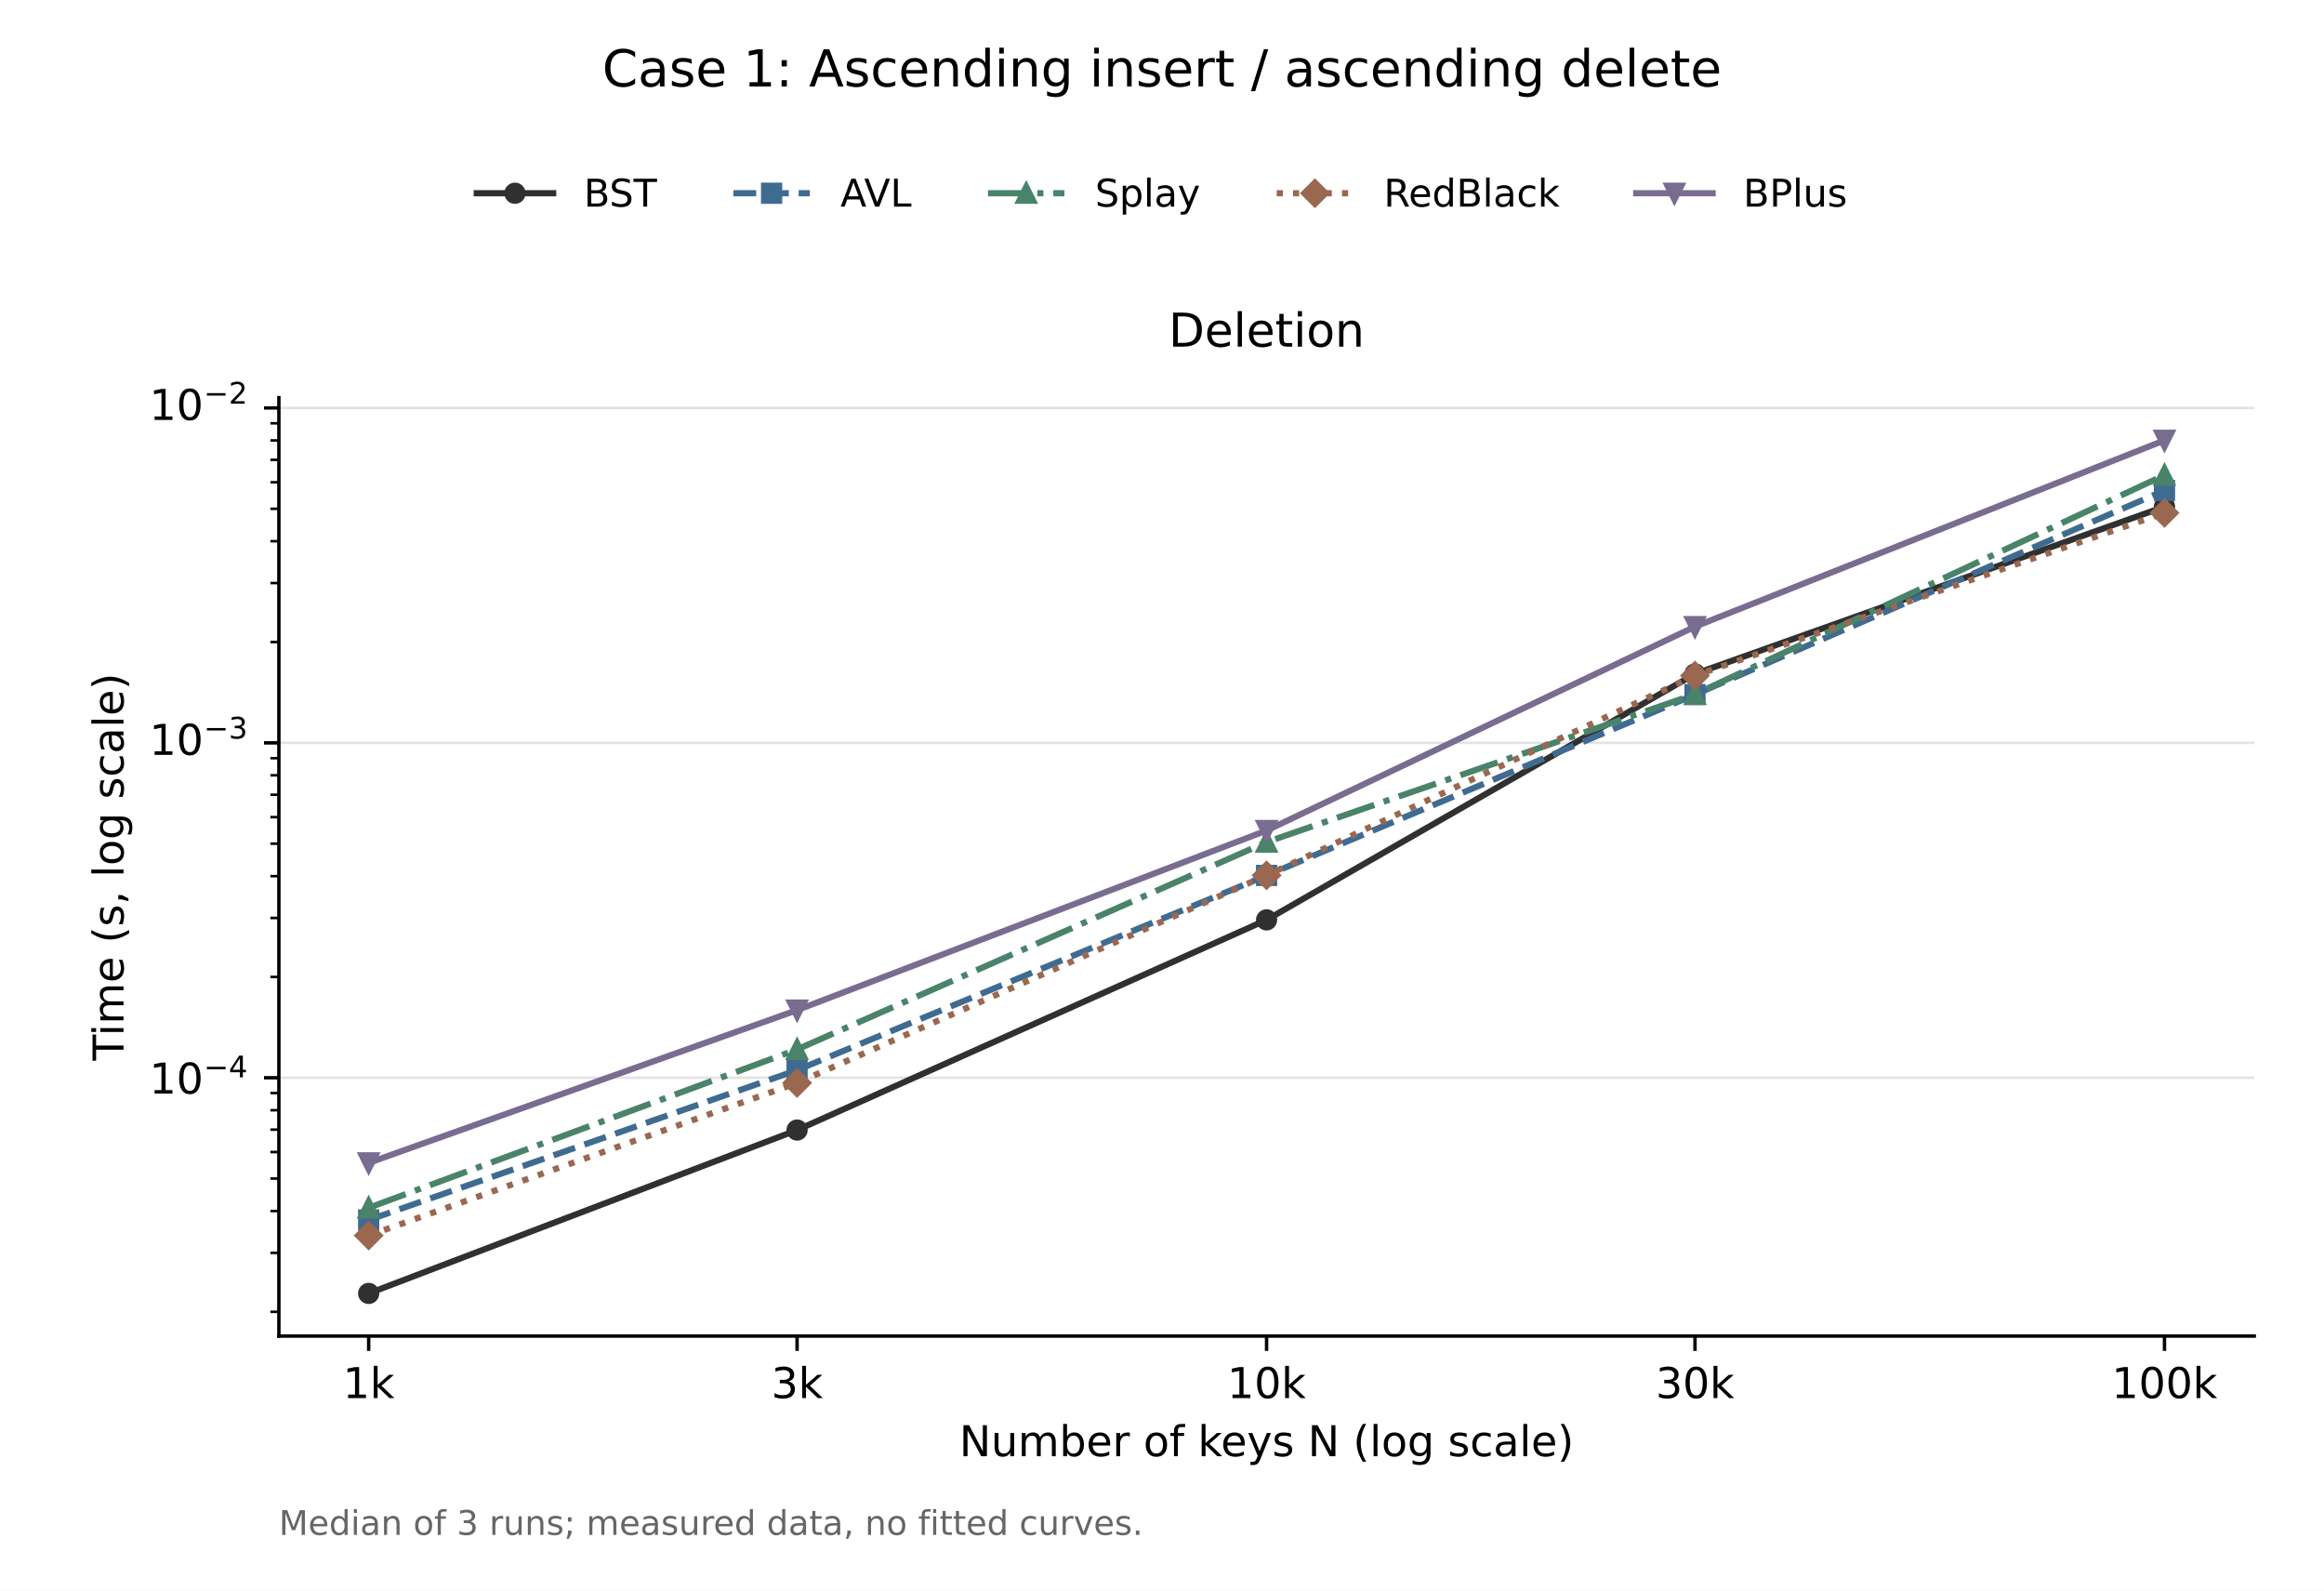
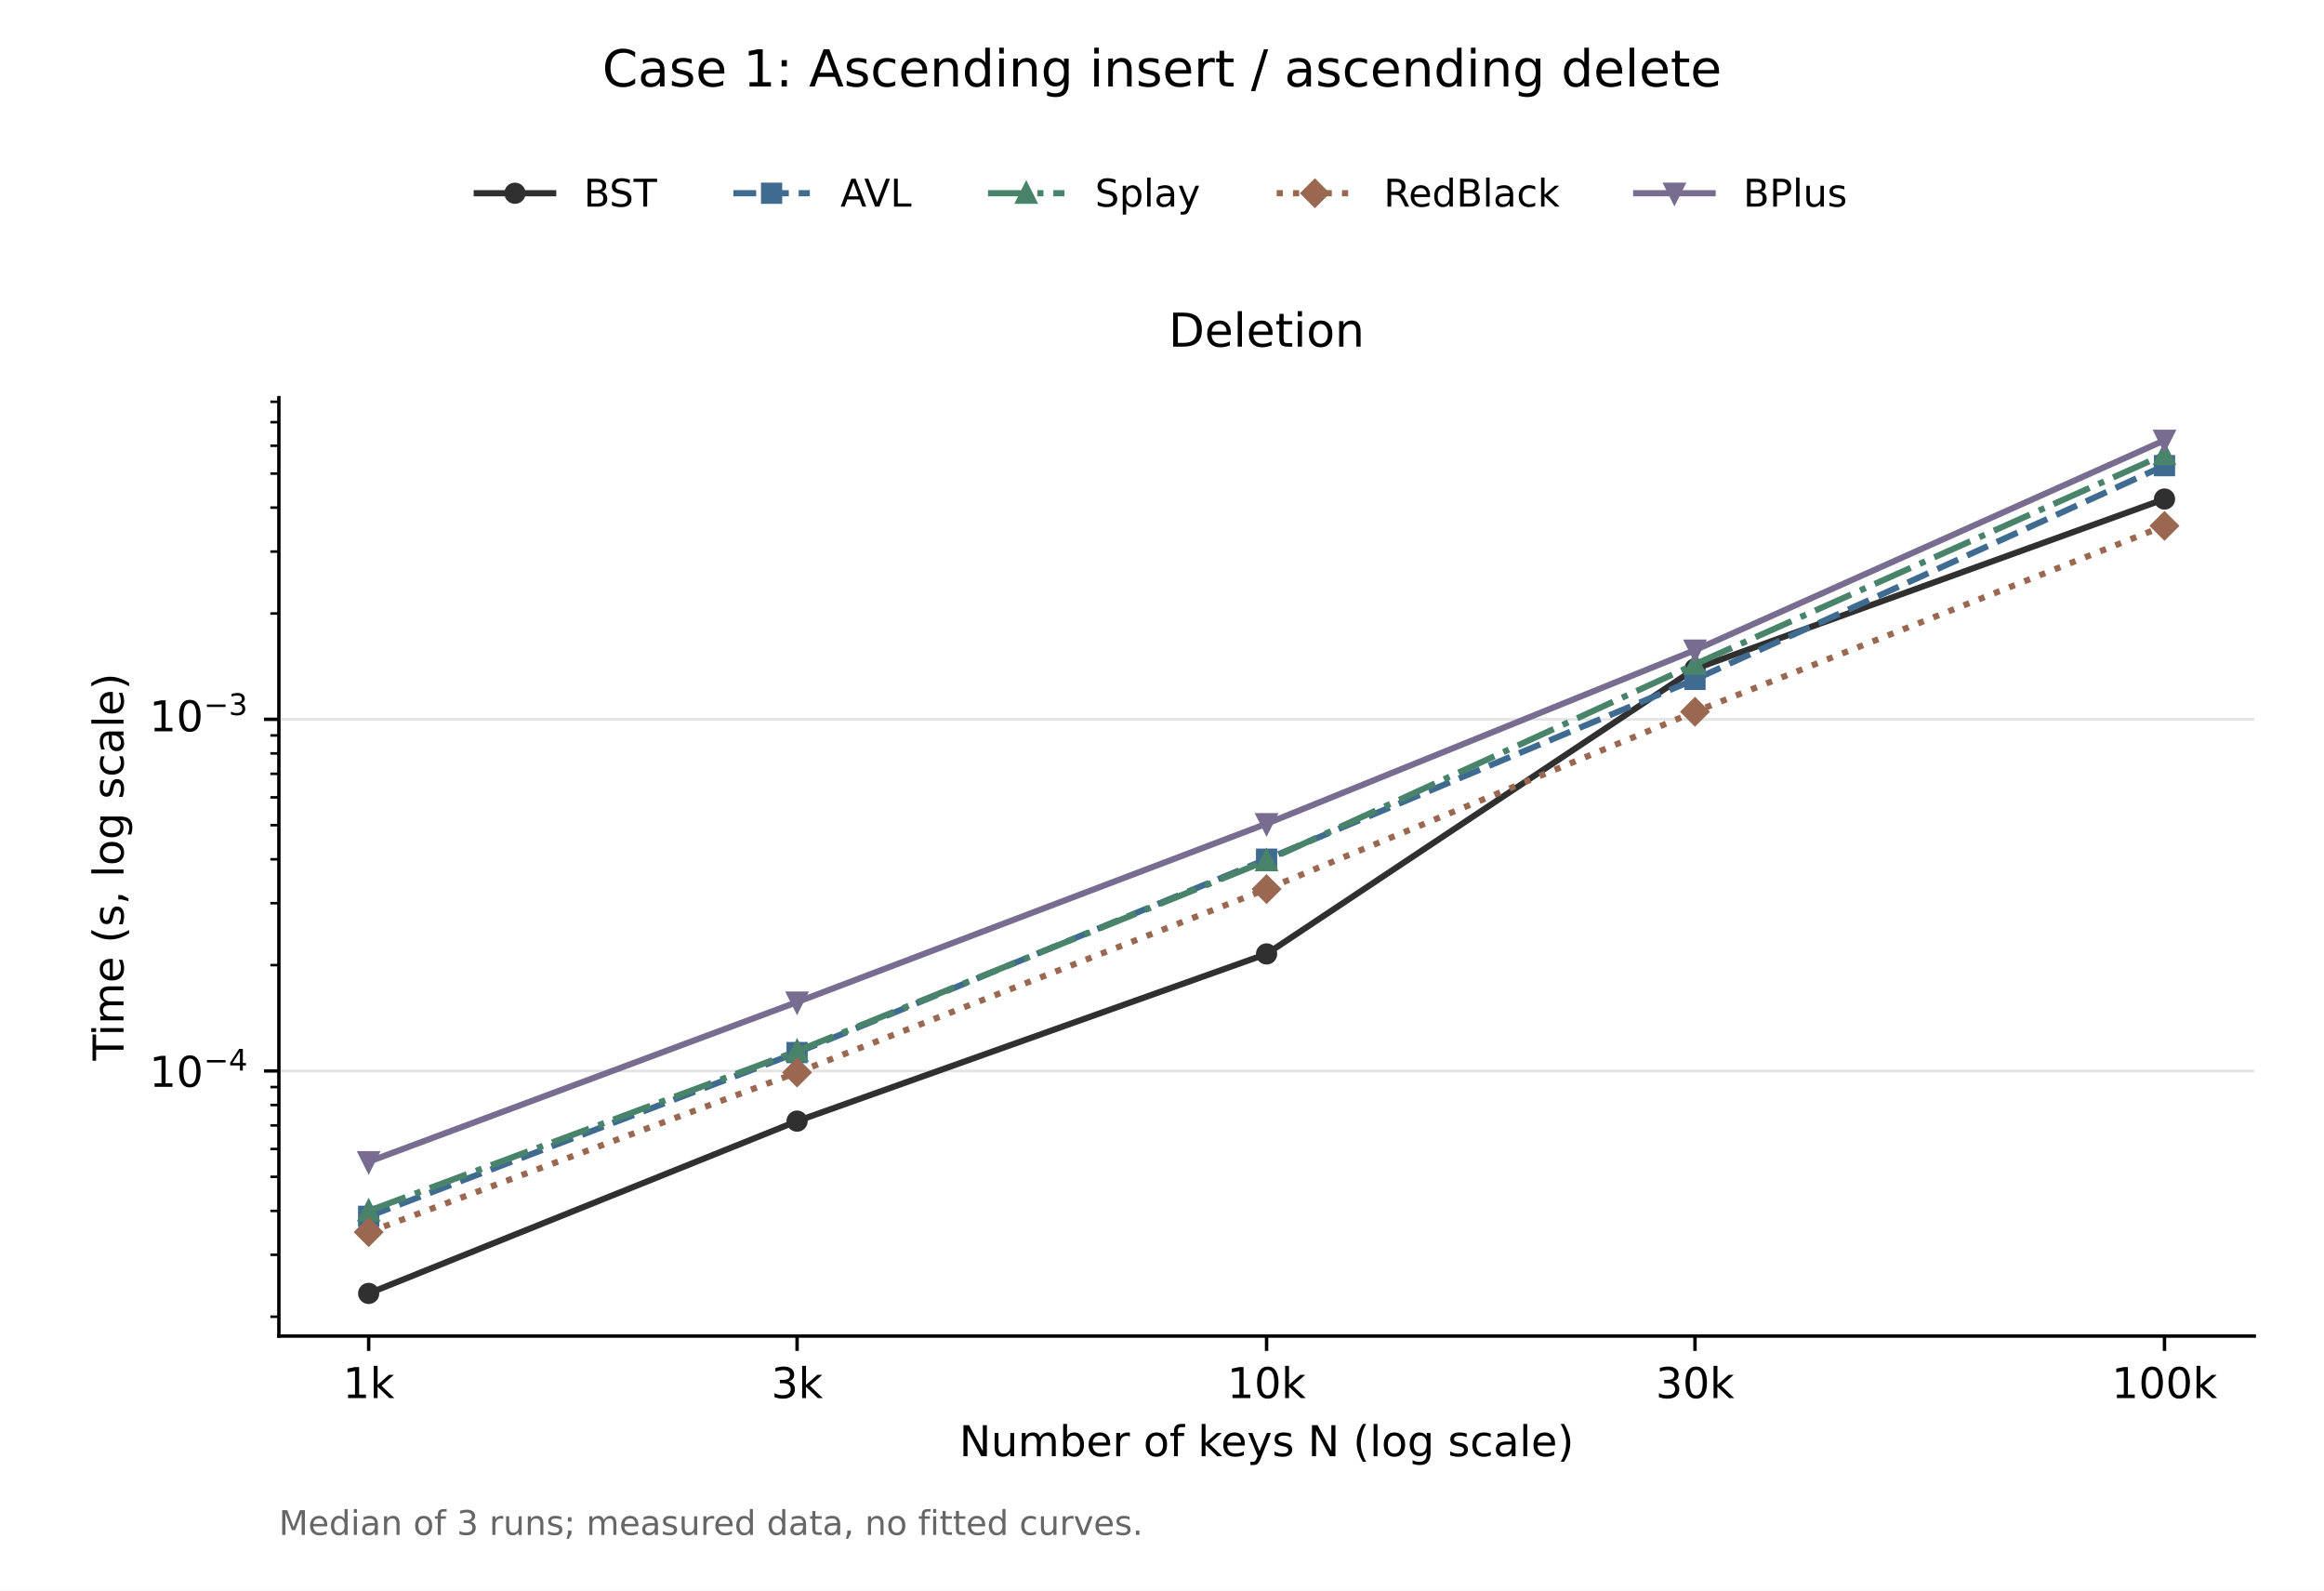
<svg xmlns="http://www.w3.org/2000/svg" xmlns:xlink="http://www.w3.org/1999/xlink" width="547.2pt" height="374.4pt" viewBox="0 0 547.2 374.4" version="1.1">
  <defs>
    <style type="text/css">*{stroke-linejoin: round; stroke-linecap: butt}</style>
  </defs>
  <g id="figure_1">
    <g id="patch_1">
      <path d="M 0 374.4 L 547.2 374.4 L 547.2 0 L 0 0 z " style="fill: #ffffff" />
    </g>
    <g id="axes_1">
      <g id="patch_2">
        <path d="M 65.664 314.496 L 530.784 314.496 L 530.784 93.6 L 65.664 93.6 z " style="fill: #ffffff" />
      </g>
      <g id="matplotlib.axis_1">
        <g id="xtick_1">
          <g id="line2d_1">
            <defs>
-               <path id="m71a8977f96" d="M 0 0 L 0 3.5 " style="stroke: #000000; stroke-width: 0.8" />
+               <path id="m56acedb145" d="M 0 0 L 0 3.5 " style="stroke: #000000; stroke-width: 0.8" />
            </defs>
            <g>
-               <use xlink:href="#m71a8977f96" x="86.806" y="314.496" style="stroke: #000000; stroke-width: 0.8" />
+               <use xlink:href="#m56acedb145" x="86.806" y="314.496" style="stroke: #000000; stroke-width: 0.8" />
            </g>
          </g>
          <g id="text_1">
            <text style="font-size: 10px; font-family: 'DejaVu Sans'; text-anchor: middle" x="86.806" y="329.094" transform="rotate(-0 86.80582 329.0944)">1k</text>
          </g>
        </g>
        <g id="xtick_2">
          <g id="line2d_2">
            <g>
-               <use xlink:href="#m71a8977f96" x="187.678" y="314.496" style="stroke: #000000; stroke-width: 0.8" />
+               <use xlink:href="#m56acedb145" x="187.678" y="314.496" style="stroke: #000000; stroke-width: 0.8" />
            </g>
          </g>
          <g id="text_2">
            <text style="font-size: 10px; font-family: 'DejaVu Sans'; text-anchor: middle" x="187.678" y="329.094" transform="rotate(-0 187.6779 329.0944)">3k</text>
          </g>
        </g>
        <g id="xtick_3">
          <g id="line2d_3">
            <g>
-               <use xlink:href="#m71a8977f96" x="298.224" y="314.496" style="stroke: #000000; stroke-width: 0.8" />
+               <use xlink:href="#m56acedb145" x="298.224" y="314.496" style="stroke: #000000; stroke-width: 0.8" />
            </g>
          </g>
          <g id="text_3">
            <text style="font-size: 10px; font-family: 'DejaVu Sans'; text-anchor: middle" x="298.224" y="329.094" transform="rotate(-0 298.224 329.0944)">10k</text>
          </g>
        </g>
        <g id="xtick_4">
          <g id="line2d_4">
            <g>
-               <use xlink:href="#m71a8977f96" x="399.096" y="314.496" style="stroke: #000000; stroke-width: 0.8" />
+               <use xlink:href="#m56acedb145" x="399.096" y="314.496" style="stroke: #000000; stroke-width: 0.8" />
            </g>
          </g>
          <g id="text_4">
            <text style="font-size: 10px; font-family: 'DejaVu Sans'; text-anchor: middle" x="399.096" y="329.094" transform="rotate(-0 399.0961 329.0944)">30k</text>
          </g>
        </g>
        <g id="xtick_5">
          <g id="line2d_5">
            <g>
-               <use xlink:href="#m71a8977f96" x="509.642" y="314.496" style="stroke: #000000; stroke-width: 0.8" />
+               <use xlink:href="#m56acedb145" x="509.642" y="314.496" style="stroke: #000000; stroke-width: 0.8" />
            </g>
          </g>
          <g id="text_5">
            <text style="font-size: 10px; font-family: 'DejaVu Sans'; text-anchor: middle" x="509.642" y="329.094" transform="rotate(-0 509.6422 329.0944)">100k</text>
          </g>
        </g>
        <g id="text_6">
          <text style="font-size: 10px; font-family: 'DejaVu Sans'; text-anchor: middle" x="298.224" y="342.773" transform="rotate(-0 298.224 342.7726)">Number of keys N (log scale)</text>
        </g>
      </g>
      <g id="matplotlib.axis_2">
        <g id="ytick_1">
          <g id="line2d_6">
-             <path d="M 65.664 253.69 L 530.784 253.69 " clip-path="url(#pf79766a73f)" style="fill: none; stroke: #e3e3e3; stroke-width: 0.6; stroke-linecap: square" />
+             <path d="M 65.664 252.092 L 530.784 252.092 " clip-path="url(#p22a85059a7)" style="fill: none; stroke: #e3e3e3; stroke-width: 0.6; stroke-linecap: square" />
          </g>
          <g id="line2d_7">
            <defs>
-               <path id="mb13af72824" d="M 0 0 L -3.5 0 " style="stroke: #000000; stroke-width: 0.8" />
+               <path id="m087680d0d4" d="M 0 0 L -3.5 0 " style="stroke: #000000; stroke-width: 0.8" />
            </defs>
            <g>
-               <use xlink:href="#mb13af72824" x="65.664" y="253.69" style="stroke: #000000; stroke-width: 0.8" />
+               <use xlink:href="#m087680d0d4" x="65.664" y="252.092" style="stroke: #000000; stroke-width: 0.8" />
            </g>
          </g>
          <g id="text_7">
-             <g transform="translate(35.164 257.4897)">
+             <g transform="translate(35.164 255.8915)">
              <text>
                <tspan x="0" y="-0.064" style="font-size: 10px; font-family: 'DejaVu Sans'">1</tspan>
                <tspan x="6.362" y="-0.064" style="font-size: 10px; font-family: 'DejaVu Sans'">0</tspan>
                <tspan x="12.82" y="-3.892" style="font-size: 7px; font-family: 'DejaVu Sans'">−</tspan>
                <tspan x="18.686" y="-3.892" style="font-size: 7px; font-family: 'DejaVu Sans'">4</tspan>
              </text>
            </g>
          </g>
        </g>
        <g id="ytick_2">
          <g id="line2d_8">
-             <path d="M 65.664 174.86 L 530.784 174.86 " clip-path="url(#pf79766a73f)" style="fill: none; stroke: #e3e3e3; stroke-width: 0.6; stroke-linecap: square" />
+             <path d="M 65.664 169.324 L 530.784 169.324 " clip-path="url(#p22a85059a7)" style="fill: none; stroke: #e3e3e3; stroke-width: 0.6; stroke-linecap: square" />
          </g>
          <g id="line2d_9">
            <g>
-               <use xlink:href="#mb13af72824" x="65.664" y="174.86" style="stroke: #000000; stroke-width: 0.8" />
+               <use xlink:href="#m087680d0d4" x="65.664" y="169.324" style="stroke: #000000; stroke-width: 0.8" />
            </g>
          </g>
          <g id="text_8">
-             <g transform="translate(35.164 178.6592)">
+             <g transform="translate(35.164 173.1229)">
              <text>
                <tspan x="0" y="-0.977" style="font-size: 10px; font-family: 'DejaVu Sans'">1</tspan>
                <tspan x="6.362" y="-0.977" style="font-size: 10px; font-family: 'DejaVu Sans'">0</tspan>
                <tspan x="12.82" y="-4.805" style="font-size: 7px; font-family: 'DejaVu Sans'">−</tspan>
                <tspan x="18.686" y="-4.805" style="font-size: 7px; font-family: 'DejaVu Sans'">3</tspan>
              </text>
            </g>
          </g>
        </g>
        <g id="ytick_3">
          <g id="line2d_10">
-             <path d="M 65.664 96.029 L 530.784 96.029 " clip-path="url(#pf79766a73f)" style="fill: none; stroke: #e3e3e3; stroke-width: 0.6; stroke-linecap: square" />
-           </g>
+             <defs>
+               <path id="mf1556ada76" d="M 0 0 L -2 0 " style="stroke: #000000; stroke-width: 0.6" />
+             </defs>
+             <g>
+               <use xlink:href="#mf1556ada76" x="65.664" y="309.945" style="stroke: #000000; stroke-width: 0.6" />
+             </g>
+           </g>
+         </g>
+         <g id="ytick_4">
          <g id="line2d_11">
            <g>
-               <use xlink:href="#mb13af72824" x="65.664" y="96.029" style="stroke: #000000; stroke-width: 0.8" />
-             </g>
-           </g>
-           <g id="text_9">
-             <g transform="translate(35.164 99.82872)">
-               <text>
-                 <tspan x="0" y="-0.977" style="font-size: 10px; font-family: 'DejaVu Sans'">1</tspan>
-                 <tspan x="6.362" y="-0.977" style="font-size: 10px; font-family: 'DejaVu Sans'">0</tspan>
-                 <tspan x="12.82" y="-4.805" style="font-size: 7px; font-family: 'DejaVu Sans'">−</tspan>
-                 <tspan x="18.686" y="-4.805" style="font-size: 7px; font-family: 'DejaVu Sans'">2</tspan>
-               </text>
-             </g>
-           </g>
-         </g>
-         <g id="ytick_4">
+               <use xlink:href="#mf1556ada76" x="65.664" y="295.37" style="stroke: #000000; stroke-width: 0.6" />
+             </g>
+           </g>
+         </g>
+         <g id="ytick_5">
          <g id="line2d_12">
-             <defs>
-               <path id="m853b2c3bba" d="M 0 0 L -2 0 " style="stroke: #000000; stroke-width: 0.6" />
-             </defs>
-             <g>
-               <use xlink:href="#m853b2c3bba" x="65.664" y="308.791" style="stroke: #000000; stroke-width: 0.6" />
-             </g>
-           </g>
-         </g>
-         <g id="ytick_5">
+             <g>
+               <use xlink:href="#mf1556ada76" x="65.664" y="285.029" style="stroke: #000000; stroke-width: 0.6" />
+             </g>
+           </g>
+         </g>
+         <g id="ytick_6">
          <g id="line2d_13">
            <g>
-               <use xlink:href="#m853b2c3bba" x="65.664" y="294.909" style="stroke: #000000; stroke-width: 0.6" />
-             </g>
-           </g>
-         </g>
-         <g id="ytick_6">
+               <use xlink:href="#mf1556ada76" x="65.664" y="277.008" style="stroke: #000000; stroke-width: 0.6" />
+             </g>
+           </g>
+         </g>
+         <g id="ytick_7">
          <g id="line2d_14">
            <g>
-               <use xlink:href="#m853b2c3bba" x="65.664" y="285.06" style="stroke: #000000; stroke-width: 0.6" />
-             </g>
-           </g>
-         </g>
-         <g id="ytick_7">
+               <use xlink:href="#mf1556ada76" x="65.664" y="270.454" style="stroke: #000000; stroke-width: 0.6" />
+             </g>
+           </g>
+         </g>
+         <g id="ytick_8">
          <g id="line2d_15">
            <g>
-               <use xlink:href="#m853b2c3bba" x="65.664" y="277.421" style="stroke: #000000; stroke-width: 0.6" />
-             </g>
-           </g>
-         </g>
-         <g id="ytick_8">
+               <use xlink:href="#mf1556ada76" x="65.664" y="264.913" style="stroke: #000000; stroke-width: 0.6" />
+             </g>
+           </g>
+         </g>
+         <g id="ytick_9">
          <g id="line2d_16">
            <g>
-               <use xlink:href="#m853b2c3bba" x="65.664" y="271.179" style="stroke: #000000; stroke-width: 0.6" />
-             </g>
-           </g>
-         </g>
-         <g id="ytick_9">
+               <use xlink:href="#mf1556ada76" x="65.664" y="260.113" style="stroke: #000000; stroke-width: 0.6" />
+             </g>
+           </g>
+         </g>
+         <g id="ytick_10">
          <g id="line2d_17">
            <g>
-               <use xlink:href="#m853b2c3bba" x="65.664" y="265.901" style="stroke: #000000; stroke-width: 0.6" />
-             </g>
-           </g>
-         </g>
-         <g id="ytick_10">
+               <use xlink:href="#mf1556ada76" x="65.664" y="255.88" style="stroke: #000000; stroke-width: 0.6" />
+             </g>
+           </g>
+         </g>
+         <g id="ytick_11">
          <g id="line2d_18">
            <g>
-               <use xlink:href="#m853b2c3bba" x="65.664" y="261.33" style="stroke: #000000; stroke-width: 0.6" />
-             </g>
-           </g>
-         </g>
-         <g id="ytick_11">
+               <use xlink:href="#mf1556ada76" x="65.664" y="227.176" style="stroke: #000000; stroke-width: 0.6" />
+             </g>
+           </g>
+         </g>
+         <g id="ytick_12">
          <g id="line2d_19">
            <g>
-               <use xlink:href="#m853b2c3bba" x="65.664" y="257.298" style="stroke: #000000; stroke-width: 0.6" />
-             </g>
-           </g>
-         </g>
-         <g id="ytick_12">
+               <use xlink:href="#mf1556ada76" x="65.664" y="212.602" style="stroke: #000000; stroke-width: 0.6" />
+             </g>
+           </g>
+         </g>
+         <g id="ytick_13">
          <g id="line2d_20">
            <g>
-               <use xlink:href="#m853b2c3bba" x="65.664" y="229.96" style="stroke: #000000; stroke-width: 0.6" />
-             </g>
-           </g>
-         </g>
-         <g id="ytick_13">
+               <use xlink:href="#mf1556ada76" x="65.664" y="202.261" style="stroke: #000000; stroke-width: 0.6" />
+             </g>
+           </g>
+         </g>
+         <g id="ytick_14">
          <g id="line2d_21">
            <g>
-               <use xlink:href="#m853b2c3bba" x="65.664" y="216.079" style="stroke: #000000; stroke-width: 0.6" />
-             </g>
-           </g>
-         </g>
-         <g id="ytick_14">
+               <use xlink:href="#mf1556ada76" x="65.664" y="194.24" style="stroke: #000000; stroke-width: 0.6" />
+             </g>
+           </g>
+         </g>
+         <g id="ytick_15">
          <g id="line2d_22">
            <g>
-               <use xlink:href="#m853b2c3bba" x="65.664" y="206.23" style="stroke: #000000; stroke-width: 0.6" />
-             </g>
-           </g>
-         </g>
-         <g id="ytick_15">
+               <use xlink:href="#mf1556ada76" x="65.664" y="187.686" style="stroke: #000000; stroke-width: 0.6" />
+             </g>
+           </g>
+         </g>
+         <g id="ytick_16">
          <g id="line2d_23">
            <g>
-               <use xlink:href="#m853b2c3bba" x="65.664" y="198.59" style="stroke: #000000; stroke-width: 0.6" />
-             </g>
-           </g>
-         </g>
-         <g id="ytick_16">
+               <use xlink:href="#mf1556ada76" x="65.664" y="182.145" style="stroke: #000000; stroke-width: 0.6" />
+             </g>
+           </g>
+         </g>
+         <g id="ytick_17">
          <g id="line2d_24">
            <g>
-               <use xlink:href="#m853b2c3bba" x="65.664" y="192.348" style="stroke: #000000; stroke-width: 0.6" />
-             </g>
-           </g>
-         </g>
-         <g id="ytick_17">
+               <use xlink:href="#mf1556ada76" x="65.664" y="177.345" style="stroke: #000000; stroke-width: 0.6" />
+             </g>
+           </g>
+         </g>
+         <g id="ytick_18">
          <g id="line2d_25">
            <g>
-               <use xlink:href="#m853b2c3bba" x="65.664" y="187.071" style="stroke: #000000; stroke-width: 0.6" />
-             </g>
-           </g>
-         </g>
-         <g id="ytick_18">
+               <use xlink:href="#mf1556ada76" x="65.664" y="173.111" style="stroke: #000000; stroke-width: 0.6" />
+             </g>
+           </g>
+         </g>
+         <g id="ytick_19">
          <g id="line2d_26">
            <g>
-               <use xlink:href="#m853b2c3bba" x="65.664" y="182.499" style="stroke: #000000; stroke-width: 0.6" />
-             </g>
-           </g>
-         </g>
-         <g id="ytick_19">
+               <use xlink:href="#mf1556ada76" x="65.664" y="144.408" style="stroke: #000000; stroke-width: 0.6" />
+             </g>
+           </g>
+         </g>
+         <g id="ytick_20">
          <g id="line2d_27">
            <g>
-               <use xlink:href="#m853b2c3bba" x="65.664" y="178.467" style="stroke: #000000; stroke-width: 0.6" />
-             </g>
-           </g>
-         </g>
-         <g id="ytick_20">
+               <use xlink:href="#mf1556ada76" x="65.664" y="129.833" style="stroke: #000000; stroke-width: 0.6" />
+             </g>
+           </g>
+         </g>
+         <g id="ytick_21">
          <g id="line2d_28">
            <g>
-               <use xlink:href="#m853b2c3bba" x="65.664" y="151.13" style="stroke: #000000; stroke-width: 0.6" />
-             </g>
-           </g>
-         </g>
-         <g id="ytick_21">
+               <use xlink:href="#mf1556ada76" x="65.664" y="119.492" style="stroke: #000000; stroke-width: 0.6" />
+             </g>
+           </g>
+         </g>
+         <g id="ytick_22">
          <g id="line2d_29">
            <g>
-               <use xlink:href="#m853b2c3bba" x="65.664" y="137.248" style="stroke: #000000; stroke-width: 0.6" />
-             </g>
-           </g>
-         </g>
-         <g id="ytick_22">
+               <use xlink:href="#mf1556ada76" x="65.664" y="111.471" style="stroke: #000000; stroke-width: 0.6" />
+             </g>
+           </g>
+         </g>
+         <g id="ytick_23">
          <g id="line2d_30">
            <g>
-               <use xlink:href="#m853b2c3bba" x="65.664" y="127.399" style="stroke: #000000; stroke-width: 0.6" />
-             </g>
-           </g>
-         </g>
-         <g id="ytick_23">
+               <use xlink:href="#mf1556ada76" x="65.664" y="104.917" style="stroke: #000000; stroke-width: 0.6" />
+             </g>
+           </g>
+         </g>
+         <g id="ytick_24">
          <g id="line2d_31">
            <g>
-               <use xlink:href="#m853b2c3bba" x="65.664" y="119.76" style="stroke: #000000; stroke-width: 0.6" />
-             </g>
-           </g>
-         </g>
-         <g id="ytick_24">
+               <use xlink:href="#mf1556ada76" x="65.664" y="99.376" style="stroke: #000000; stroke-width: 0.6" />
+             </g>
+           </g>
+         </g>
+         <g id="ytick_25">
          <g id="line2d_32">
            <g>
-               <use xlink:href="#m853b2c3bba" x="65.664" y="113.518" style="stroke: #000000; stroke-width: 0.6" />
-             </g>
-           </g>
-         </g>
-         <g id="ytick_25">
-           <g id="line2d_33">
-             <g>
-               <use xlink:href="#m853b2c3bba" x="65.664" y="108.24" style="stroke: #000000; stroke-width: 0.6" />
-             </g>
-           </g>
-         </g>
-         <g id="ytick_26">
-           <g id="line2d_34">
-             <g>
-               <use xlink:href="#m853b2c3bba" x="65.664" y="103.669" style="stroke: #000000; stroke-width: 0.6" />
-             </g>
-           </g>
-         </g>
-         <g id="ytick_27">
-           <g id="line2d_35">
-             <g>
-               <use xlink:href="#m853b2c3bba" x="65.664" y="99.637" style="stroke: #000000; stroke-width: 0.6" />
-             </g>
-           </g>
-         </g>
-         <g id="text_10">
+               <use xlink:href="#mf1556ada76" x="65.664" y="94.576" style="stroke: #000000; stroke-width: 0.6" />
+             </g>
+           </g>
+         </g>
+         <g id="text_9">
          <text style="font-size: 10px; font-family: 'DejaVu Sans'; text-anchor: middle" x="29.084" y="204.048" transform="rotate(-90 29.08431 204.048)">Time (s, log scale)</text>
        </g>
      </g>
+       <g id="line2d_33">
+         <path d="M 86.806 304.455 L 187.678 263.901 L 298.224 224.543 L 399.096 157.435 L 509.642 117.467 " clip-path="url(#p22a85059a7)" style="fill: none; stroke: #303030; stroke-width: 1.45; stroke-linecap: square" />
+         <defs>
+           <path id="mb15a693744" d="M 0 2 C 0.53 2 1.039 1.789 1.414 1.414 C 1.789 1.039 2 0.53 2 0 C 2 -0.53 1.789 -1.039 1.414 -1.414 C 1.039 -1.789 0.53 -2 0 -2 C -0.53 -2 -1.039 -1.789 -1.414 -1.414 C -1.789 -1.039 -2 -0.53 -2 0 C -2 0.53 -1.789 1.039 -1.414 1.414 C -1.039 1.789 -0.53 2 0 2 z " style="stroke: #303030" />
+         </defs>
+         <g clip-path="url(#p22a85059a7)">
+           <use xlink:href="#mb15a693744" x="86.806" y="304.455" style="fill: #303030; stroke: #303030" />
+           <use xlink:href="#mb15a693744" x="187.678" y="263.901" style="fill: #303030; stroke: #303030" />
+           <use xlink:href="#mb15a693744" x="298.224" y="224.543" style="fill: #303030; stroke: #303030" />
+           <use xlink:href="#mb15a693744" x="399.096" y="157.435" style="fill: #303030; stroke: #303030" />
+           <use xlink:href="#mb15a693744" x="509.642" y="117.467" style="fill: #303030; stroke: #303030" />
+         </g>
+       </g>
+       <g id="line2d_34">
+         <path d="M 86.806 286.31 L 187.678 247.763 L 298.224 202.243 L 399.096 159.923 L 509.642 109.607 " clip-path="url(#p22a85059a7)" style="fill: none; stroke-dasharray: 5.365,2.32; stroke-dashoffset: 0; stroke: #406b91; stroke-width: 1.45" />
+         <defs>
+           <path id="m114e803b22" d="M -2 2 L 2 2 L 2 -2 L -2 -2 z " style="stroke: #406b91; stroke-linejoin: miter" />
+         </defs>
+         <g clip-path="url(#p22a85059a7)">
+           <use xlink:href="#m114e803b22" x="86.806" y="286.31" style="fill: #406b91; stroke: #406b91; stroke-linejoin: miter" />
+           <use xlink:href="#m114e803b22" x="187.678" y="247.763" style="fill: #406b91; stroke: #406b91; stroke-linejoin: miter" />
+           <use xlink:href="#m114e803b22" x="298.224" y="202.243" style="fill: #406b91; stroke: #406b91; stroke-linejoin: miter" />
+           <use xlink:href="#m114e803b22" x="399.096" y="159.923" style="fill: #406b91; stroke: #406b91; stroke-linejoin: miter" />
+           <use xlink:href="#m114e803b22" x="509.642" y="109.607" style="fill: #406b91; stroke: #406b91; stroke-linejoin: miter" />
+         </g>
+       </g>
+       <g id="line2d_35">
+         <path d="M 86.806 285.029 L 187.678 247.414 L 298.224 202.586 L 399.096 156.351 L 509.642 106.984 " clip-path="url(#p22a85059a7)" style="fill: none; stroke-dasharray: 9.28,2.32,1.45,2.32; stroke-dashoffset: 0; stroke: #49836a; stroke-width: 1.45" />
+         <defs>
+           <path id="mb760902c1b" d="M 0 -2 L -2 2 L 2 2 z " style="stroke: #49836a; stroke-linejoin: miter" />
+         </defs>
+         <g clip-path="url(#p22a85059a7)">
+           <use xlink:href="#mb760902c1b" x="86.806" y="285.029" style="fill: #49836a; stroke: #49836a; stroke-linejoin: miter" />
+           <use xlink:href="#mb760902c1b" x="187.678" y="247.414" style="fill: #49836a; stroke: #49836a; stroke-linejoin: miter" />
+           <use xlink:href="#mb760902c1b" x="298.224" y="202.586" style="fill: #49836a; stroke: #49836a; stroke-linejoin: miter" />
+           <use xlink:href="#mb760902c1b" x="399.096" y="156.351" style="fill: #49836a; stroke: #49836a; stroke-linejoin: miter" />
+           <use xlink:href="#mb760902c1b" x="509.642" y="106.984" style="fill: #49836a; stroke: #49836a; stroke-linejoin: miter" />
+         </g>
+       </g>
      <g id="line2d_36">
-         <path d="M 86.806 304.455 L 187.678 265.999 L 298.224 216.527 L 399.096 158.626 L 509.642 119.266 " clip-path="url(#pf79766a73f)" style="fill: none; stroke: #303030; stroke-width: 1.45; stroke-linecap: square" />
+         <path d="M 86.806 290.035 L 187.678 252.454 L 298.224 209.285 L 399.096 167.536 L 509.642 123.78 " clip-path="url(#p22a85059a7)" style="fill: none; stroke-dasharray: 1.45,2.393; stroke-dashoffset: 0; stroke: #9a6850; stroke-width: 1.45" />
        <defs>
-           <path id="m3004749be8" d="M 0 2 C 0.53 2 1.039 1.789 1.414 1.414 C 1.789 1.039 2 0.53 2 0 C 2 -0.53 1.789 -1.039 1.414 -1.414 C 1.039 -1.789 0.53 -2 0 -2 C -0.53 -2 -1.039 -1.789 -1.414 -1.414 C -1.789 -1.039 -2 -0.53 -2 0 C -2 0.53 -1.789 1.039 -1.414 1.414 C -1.039 1.789 -0.53 2 0 2 z " style="stroke: #303030" />
+           <path id="mcf6980f678" d="M 0 2.828 L 2.828 0 L 0 -2.828 L -2.828 0 z " style="stroke: #9a6850; stroke-linejoin: miter" />
        </defs>
-         <g clip-path="url(#pf79766a73f)">
-           <use xlink:href="#m3004749be8" x="86.806" y="304.455" style="fill: #303030; stroke: #303030" />
-           <use xlink:href="#m3004749be8" x="187.678" y="265.999" style="fill: #303030; stroke: #303030" />
-           <use xlink:href="#m3004749be8" x="298.224" y="216.527" style="fill: #303030; stroke: #303030" />
-           <use xlink:href="#m3004749be8" x="399.096" y="158.626" style="fill: #303030; stroke: #303030" />
-           <use xlink:href="#m3004749be8" x="509.642" y="119.266" style="fill: #303030; stroke: #303030" />
+         <g clip-path="url(#p22a85059a7)">
+           <use xlink:href="#mcf6980f678" x="86.806" y="290.035" style="fill: #9a6850; stroke: #9a6850; stroke-linejoin: miter" />
+           <use xlink:href="#mcf6980f678" x="187.678" y="252.454" style="fill: #9a6850; stroke: #9a6850; stroke-linejoin: miter" />
+           <use xlink:href="#mcf6980f678" x="298.224" y="209.285" style="fill: #9a6850; stroke: #9a6850; stroke-linejoin: miter" />
+           <use xlink:href="#mcf6980f678" x="399.096" y="167.536" style="fill: #9a6850; stroke: #9a6850; stroke-linejoin: miter" />
+           <use xlink:href="#mcf6980f678" x="509.642" y="123.78" style="fill: #9a6850; stroke: #9a6850; stroke-linejoin: miter" />
        </g>
      </g>
      <g id="line2d_37">
-         <path d="M 86.806 287.179 L 187.678 251.89 L 298.224 206.068 L 399.096 163.495 L 509.642 115.447 " clip-path="url(#pf79766a73f)" style="fill: none; stroke-dasharray: 5.365,2.32; stroke-dashoffset: 0; stroke: #406b91; stroke-width: 1.45" />
+         <path d="M 86.806 273.452 L 187.678 235.878 L 298.224 193.889 L 399.096 153.034 L 509.642 103.641 " clip-path="url(#p22a85059a7)" style="fill: none; stroke: #796c91; stroke-width: 1.45; stroke-linecap: square" />
        <defs>
-           <path id="mc83bc88134" d="M -2 2 L 2 2 L 2 -2 L -2 -2 z " style="stroke: #406b91; stroke-linejoin: miter" />
+           <path id="mdc05e9bc26" d="M -0 2 L 2 -2 L -2 -2 z " style="stroke: #796c91; stroke-linejoin: miter" />
        </defs>
-         <g clip-path="url(#pf79766a73f)">
-           <use xlink:href="#mc83bc88134" x="86.806" y="287.179" style="fill: #406b91; stroke: #406b91; stroke-linejoin: miter" />
-           <use xlink:href="#mc83bc88134" x="187.678" y="251.89" style="fill: #406b91; stroke: #406b91; stroke-linejoin: miter" />
-           <use xlink:href="#mc83bc88134" x="298.224" y="206.068" style="fill: #406b91; stroke: #406b91; stroke-linejoin: miter" />
-           <use xlink:href="#mc83bc88134" x="399.096" y="163.495" style="fill: #406b91; stroke: #406b91; stroke-linejoin: miter" />
-           <use xlink:href="#mc83bc88134" x="509.642" y="115.447" style="fill: #406b91; stroke: #406b91; stroke-linejoin: miter" />
-         </g>
-       </g>
-       <g id="line2d_38">
-         <path d="M 86.806 284.299 L 187.678 247.023 L 298.224 198.223 L 399.096 163.414 L 509.642 111.833 " clip-path="url(#pf79766a73f)" style="fill: none; stroke-dasharray: 9.28,2.32,1.45,2.32; stroke-dashoffset: 0; stroke: #49836a; stroke-width: 1.45" />
-         <defs>
-           <path id="mab28a1cc90" d="M 0 -2 L -2 2 L 2 2 z " style="stroke: #49836a; stroke-linejoin: miter" />
-         </defs>
-         <g clip-path="url(#pf79766a73f)">
-           <use xlink:href="#mab28a1cc90" x="86.806" y="284.299" style="fill: #49836a; stroke: #49836a; stroke-linejoin: miter" />
-           <use xlink:href="#mab28a1cc90" x="187.678" y="247.023" style="fill: #49836a; stroke: #49836a; stroke-linejoin: miter" />
-           <use xlink:href="#mab28a1cc90" x="298.224" y="198.223" style="fill: #49836a; stroke: #49836a; stroke-linejoin: miter" />
-           <use xlink:href="#mab28a1cc90" x="399.096" y="163.414" style="fill: #49836a; stroke: #49836a; stroke-linejoin: miter" />
-           <use xlink:href="#mab28a1cc90" x="509.642" y="111.833" style="fill: #49836a; stroke: #49836a; stroke-linejoin: miter" />
-         </g>
-       </g>
-       <g id="line2d_39">
-         <path d="M 86.806 290.826 L 187.678 254.91 L 298.224 206.042 L 399.096 159.029 L 509.642 120.727 " clip-path="url(#pf79766a73f)" style="fill: none; stroke-dasharray: 1.45,2.393; stroke-dashoffset: 0; stroke: #9a6850; stroke-width: 1.45" />
-         <defs>
-           <path id="mdf694cfcf9" d="M 0 2.828 L 2.828 0 L 0 -2.828 L -2.828 0 z " style="stroke: #9a6850; stroke-linejoin: miter" />
-         </defs>
-         <g clip-path="url(#pf79766a73f)">
-           <use xlink:href="#mdf694cfcf9" x="86.806" y="290.826" style="fill: #9a6850; stroke: #9a6850; stroke-linejoin: miter" />
-           <use xlink:href="#mdf694cfcf9" x="187.678" y="254.91" style="fill: #9a6850; stroke: #9a6850; stroke-linejoin: miter" />
-           <use xlink:href="#mdf694cfcf9" x="298.224" y="206.042" style="fill: #9a6850; stroke: #9a6850; stroke-linejoin: miter" />
-           <use xlink:href="#mdf694cfcf9" x="399.096" y="159.029" style="fill: #9a6850; stroke: #9a6850; stroke-linejoin: miter" />
-           <use xlink:href="#mdf694cfcf9" x="509.642" y="120.727" style="fill: #9a6850; stroke: #9a6850; stroke-linejoin: miter" />
-         </g>
-       </g>
-       <g id="line2d_40">
-         <path d="M 86.806 273.725 L 187.678 237.771 L 298.224 195.49 L 399.096 147.498 L 509.642 103.641 " clip-path="url(#pf79766a73f)" style="fill: none; stroke: #796c91; stroke-width: 1.45; stroke-linecap: square" />
-         <defs>
-           <path id="m612716cc14" d="M -0 2 L 2 -2 L -2 -2 z " style="stroke: #796c91; stroke-linejoin: miter" />
-         </defs>
-         <g clip-path="url(#pf79766a73f)">
-           <use xlink:href="#m612716cc14" x="86.806" y="273.725" style="fill: #796c91; stroke: #796c91; stroke-linejoin: miter" />
-           <use xlink:href="#m612716cc14" x="187.678" y="237.771" style="fill: #796c91; stroke: #796c91; stroke-linejoin: miter" />
-           <use xlink:href="#m612716cc14" x="298.224" y="195.49" style="fill: #796c91; stroke: #796c91; stroke-linejoin: miter" />
-           <use xlink:href="#m612716cc14" x="399.096" y="147.498" style="fill: #796c91; stroke: #796c91; stroke-linejoin: miter" />
-           <use xlink:href="#m612716cc14" x="509.642" y="103.641" style="fill: #796c91; stroke: #796c91; stroke-linejoin: miter" />
+         <g clip-path="url(#p22a85059a7)">
+           <use xlink:href="#mdc05e9bc26" x="86.806" y="273.452" style="fill: #796c91; stroke: #796c91; stroke-linejoin: miter" />
+           <use xlink:href="#mdc05e9bc26" x="187.678" y="235.878" style="fill: #796c91; stroke: #796c91; stroke-linejoin: miter" />
+           <use xlink:href="#mdc05e9bc26" x="298.224" y="193.889" style="fill: #796c91; stroke: #796c91; stroke-linejoin: miter" />
+           <use xlink:href="#mdc05e9bc26" x="399.096" y="153.034" style="fill: #796c91; stroke: #796c91; stroke-linejoin: miter" />
+           <use xlink:href="#mdc05e9bc26" x="509.642" y="103.641" style="fill: #796c91; stroke: #796c91; stroke-linejoin: miter" />
        </g>
      </g>
      <g id="patch_3">
        <path d="M 65.664 314.496 L 65.664 93.6 " style="fill: none; stroke: #000000; stroke-width: 0.8; stroke-linejoin: miter; stroke-linecap: square" />
      </g>
      <g id="patch_4">
        <path d="M 65.664 314.496 L 530.784 314.496 " style="fill: none; stroke: #000000; stroke-width: 0.8; stroke-linejoin: miter; stroke-linecap: square" />
      </g>
-       <g id="text_11">
+       <g id="text_10">
        <text style="font-size: 11px; font-family: 'DejaVu Sans'; text-anchor: middle" x="298.224" y="81.6" transform="rotate(-0 298.224 81.6)">Deletion</text>
      </g>
+     </g>
+     <g id="text_11">
+       <text style="font-size: 12px; font-family: 'DejaVu Sans'; text-anchor: middle" x="273.6" y="20.35" transform="rotate(-0 273.6 20.35012)">Case 1: Ascending insert / ascending delete</text>
    </g>
    <g id="text_12">
-       <text style="font-size: 12px; font-family: 'DejaVu Sans'; text-anchor: middle" x="273.6" y="20.35" transform="rotate(-0 273.6 20.35012)">Case 1: Ascending insert / ascending delete</text>
-     </g>
-     <g id="text_13">
      <text style="font-size: 8px; font-family: 'DejaVu Sans'; text-anchor: start; fill: #666666" x="65.664" y="361.296" transform="rotate(-0 65.664 361.296)">Median of 3 runs; measured data, no fitted curves.</text>
    </g>
    <g id="legend_1">
-       <g id="line2d_41">
+       <g id="line2d_38">
        <path d="M 112.252 45.485 L 121.252 45.485 L 130.252 45.485 " style="fill: none; stroke: #303030; stroke-width: 1.45; stroke-linecap: square" />
        <g>
-           <use xlink:href="#m3004749be8" x="121.252" y="45.485" style="fill: #303030; stroke: #303030" />
-         </g>
-       </g>
-       <g id="text_14">
+           <use xlink:href="#mb15a693744" x="121.252" y="45.485" style="fill: #303030; stroke: #303030" />
+         </g>
+       </g>
+       <g id="text_13">
        <text style="font-size: 9px; font-family: 'DejaVu Sans'; text-anchor: start" x="137.452" y="48.635" transform="rotate(-0 137.4518 48.63459)">BST</text>
      </g>
-       <g id="line2d_42">
+       <g id="line2d_39">
        <path d="M 172.68 45.485 L 181.68 45.485 L 190.68 45.485 " style="fill: none; stroke-dasharray: 5.365,2.32; stroke-dashoffset: 0; stroke: #406b91; stroke-width: 1.45" />
        <g>
-           <use xlink:href="#mc83bc88134" x="181.68" y="45.485" style="fill: #406b91; stroke: #406b91; stroke-linejoin: miter" />
-         </g>
-       </g>
-       <g id="text_15">
+           <use xlink:href="#m114e803b22" x="181.68" y="45.485" style="fill: #406b91; stroke: #406b91; stroke-linejoin: miter" />
+         </g>
+       </g>
+       <g id="text_14">
        <text style="font-size: 9px; font-family: 'DejaVu Sans'; text-anchor: start" x="197.88" y="48.635" transform="rotate(-0 197.8798 48.63459)">AVL</text>
      </g>
-       <g id="line2d_43">
+       <g id="line2d_40">
        <path d="M 232.634 45.485 L 241.634 45.485 L 250.634 45.485 " style="fill: none; stroke-dasharray: 9.28,2.32,1.45,2.32; stroke-dashoffset: 0; stroke: #49836a; stroke-width: 1.45" />
        <g>
-           <use xlink:href="#mab28a1cc90" x="241.634" y="45.485" style="fill: #49836a; stroke: #49836a; stroke-linejoin: miter" />
-         </g>
-       </g>
-       <g id="text_16">
+           <use xlink:href="#mb760902c1b" x="241.634" y="45.485" style="fill: #49836a; stroke: #49836a; stroke-linejoin: miter" />
+         </g>
+       </g>
+       <g id="text_15">
        <text style="font-size: 9px; font-family: 'DejaVu Sans'; text-anchor: start" x="257.834" y="48.635" transform="rotate(-0 257.8338 48.63459)">Splay</text>
      </g>
-       <g id="line2d_44">
+       <g id="line2d_41">
        <path d="M 300.604 45.485 L 309.604 45.485 L 318.604 45.485 " style="fill: none; stroke-dasharray: 1.45,2.393; stroke-dashoffset: 0; stroke: #9a6850; stroke-width: 1.45" />
        <g>
-           <use xlink:href="#mdf694cfcf9" x="309.604" y="45.485" style="fill: #9a6850; stroke: #9a6850; stroke-linejoin: miter" />
-         </g>
-       </g>
-       <g id="text_17">
+           <use xlink:href="#mcf6980f678" x="309.604" y="45.485" style="fill: #9a6850; stroke: #9a6850; stroke-linejoin: miter" />
+         </g>
+       </g>
+       <g id="text_16">
        <text style="font-size: 9px; font-family: 'DejaVu Sans'; text-anchor: start" x="325.804" y="48.635" transform="rotate(-0 325.8035 48.63459)">RedBlack</text>
      </g>
-       <g id="line2d_45">
+       <g id="line2d_42">
        <path d="M 385.254 45.485 L 394.254 45.485 L 403.254 45.485 " style="fill: none; stroke: #796c91; stroke-width: 1.45; stroke-linecap: square" />
        <g>
-           <use xlink:href="#m612716cc14" x="394.254" y="45.485" style="fill: #796c91; stroke: #796c91; stroke-linejoin: miter" />
-         </g>
-       </g>
-       <g id="text_18">
+           <use xlink:href="#mdc05e9bc26" x="394.254" y="45.485" style="fill: #796c91; stroke: #796c91; stroke-linejoin: miter" />
+         </g>
+       </g>
+       <g id="text_17">
        <text style="font-size: 9px; font-family: 'DejaVu Sans'; text-anchor: start" x="410.454" y="48.635" transform="rotate(-0 410.4541 48.63459)">BPlus</text>
      </g>
    </g>
  </g>
  <defs>
-     <clipPath id="pf79766a73f">
+     <clipPath id="p22a85059a7">
      <rect x="65.664" y="93.6" width="465.12" height="220.896" />
    </clipPath>
  </defs>
</svg>
